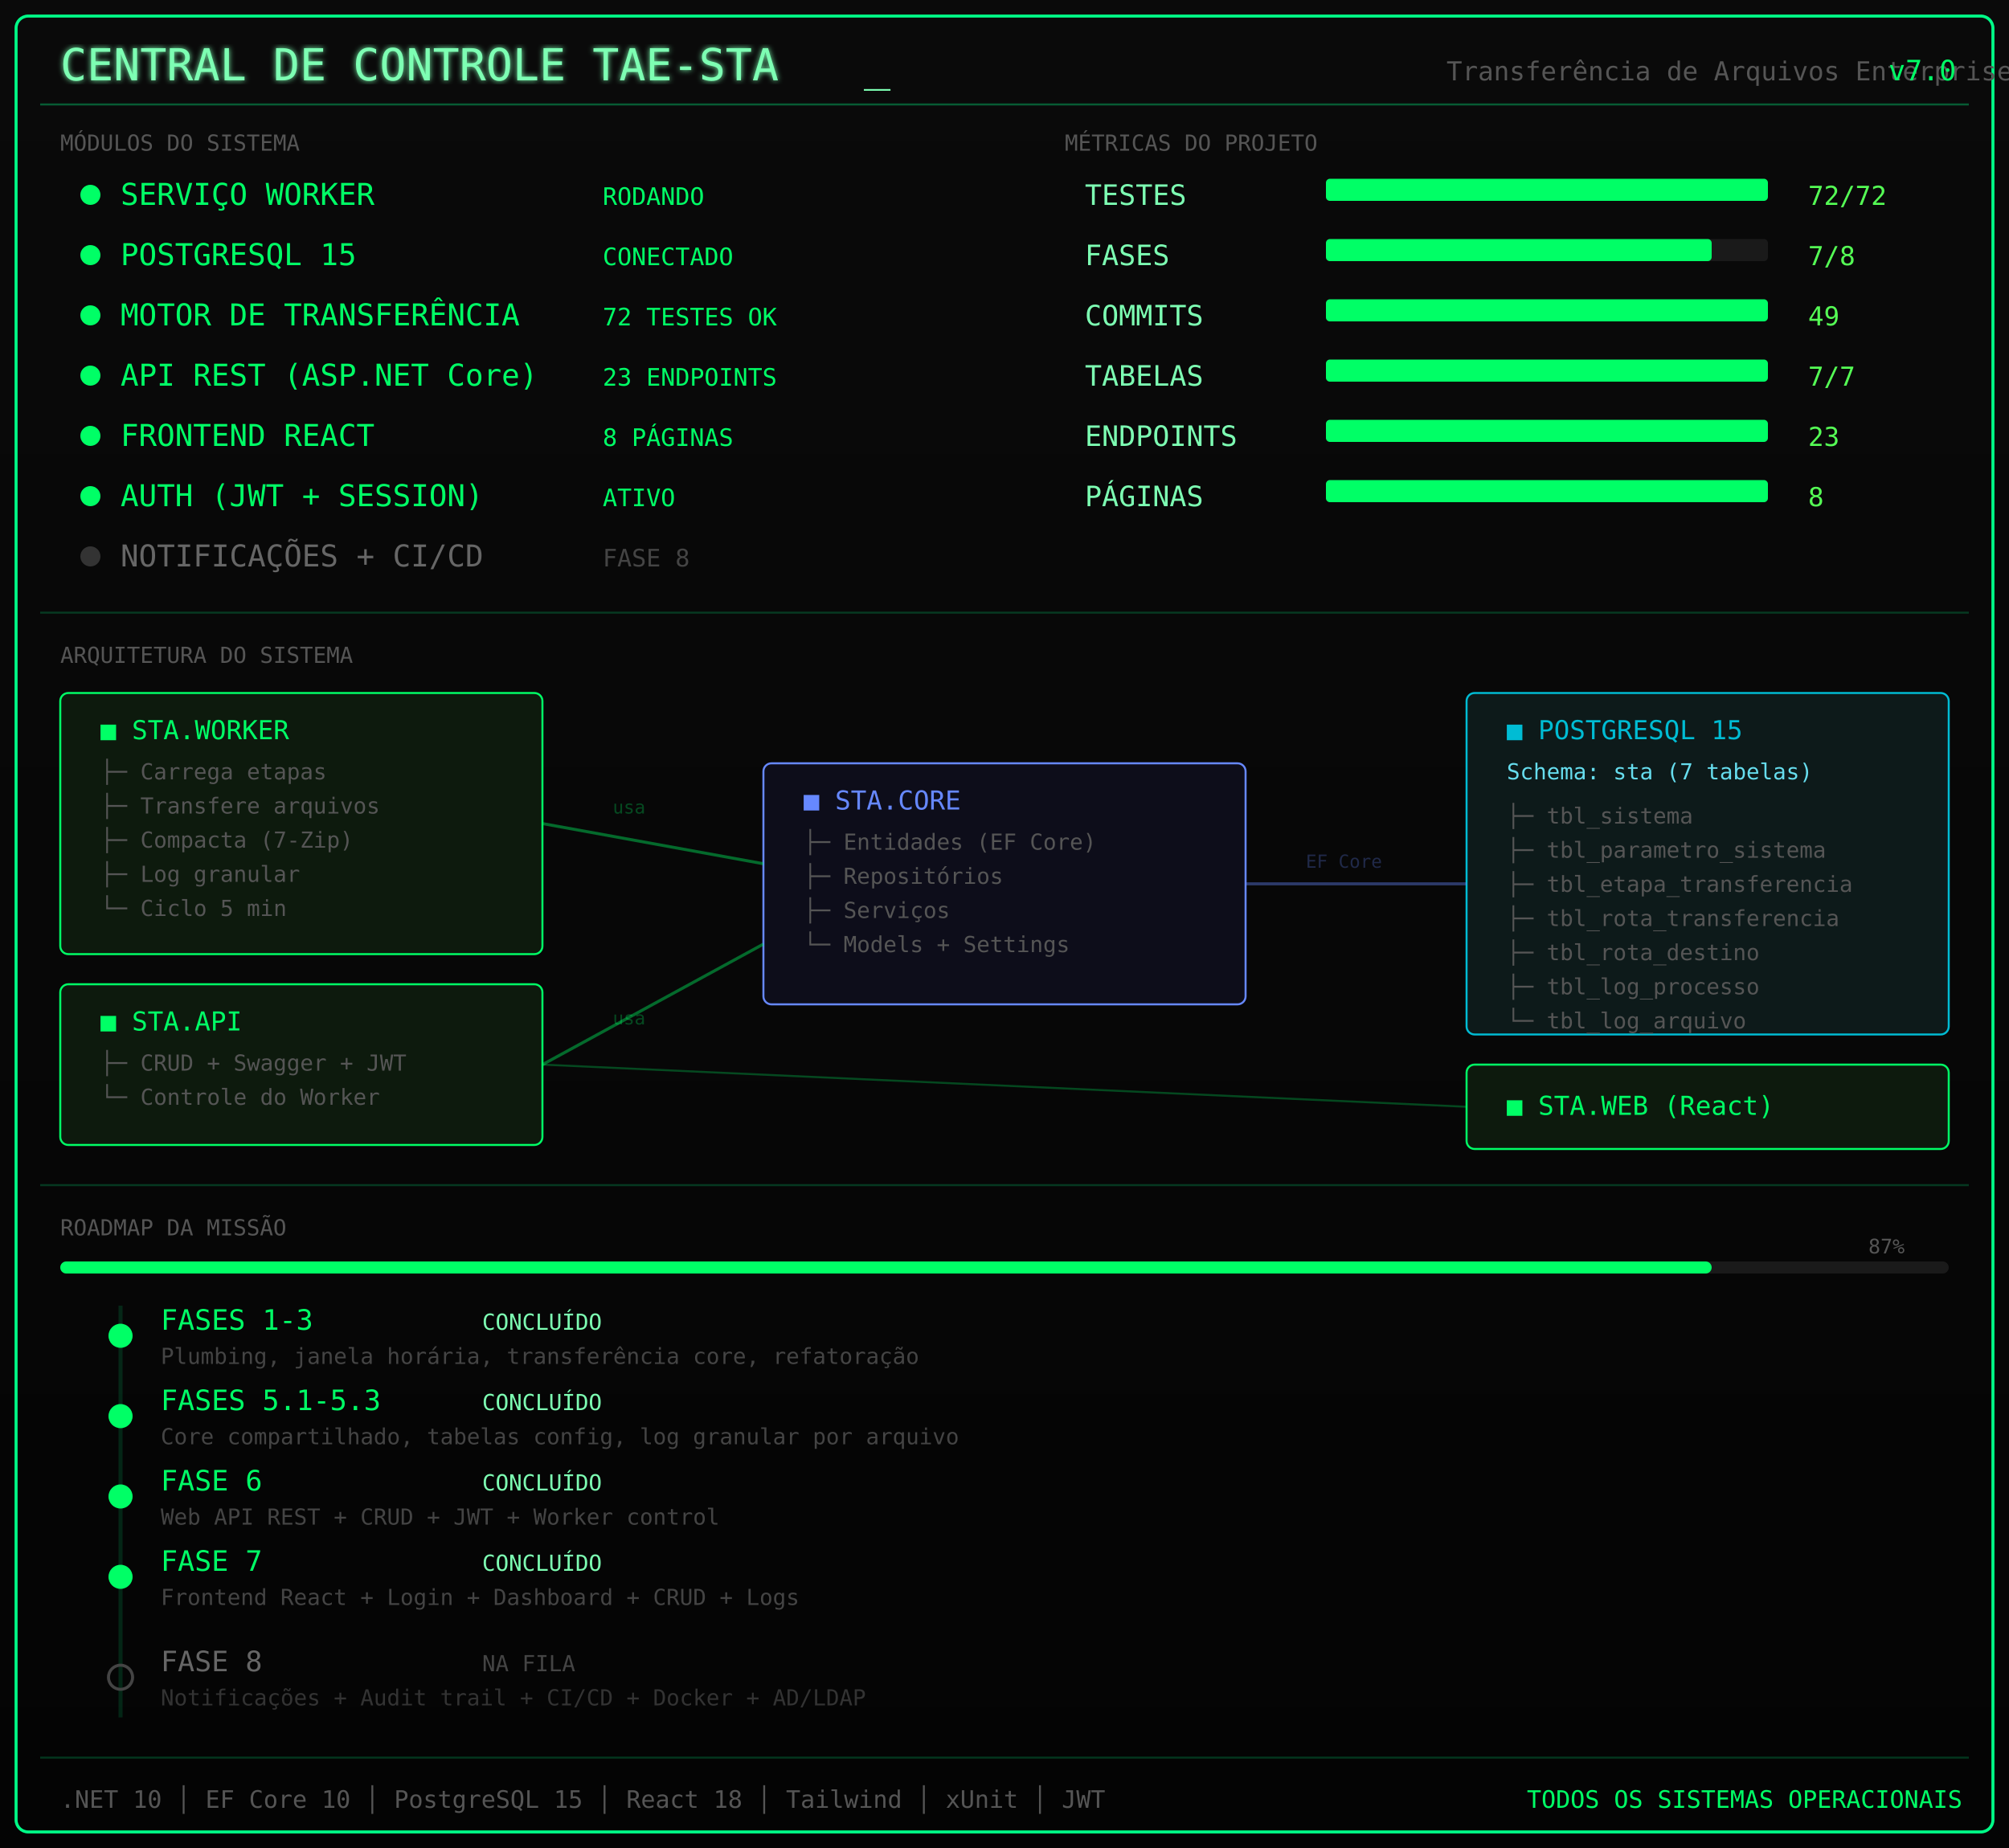
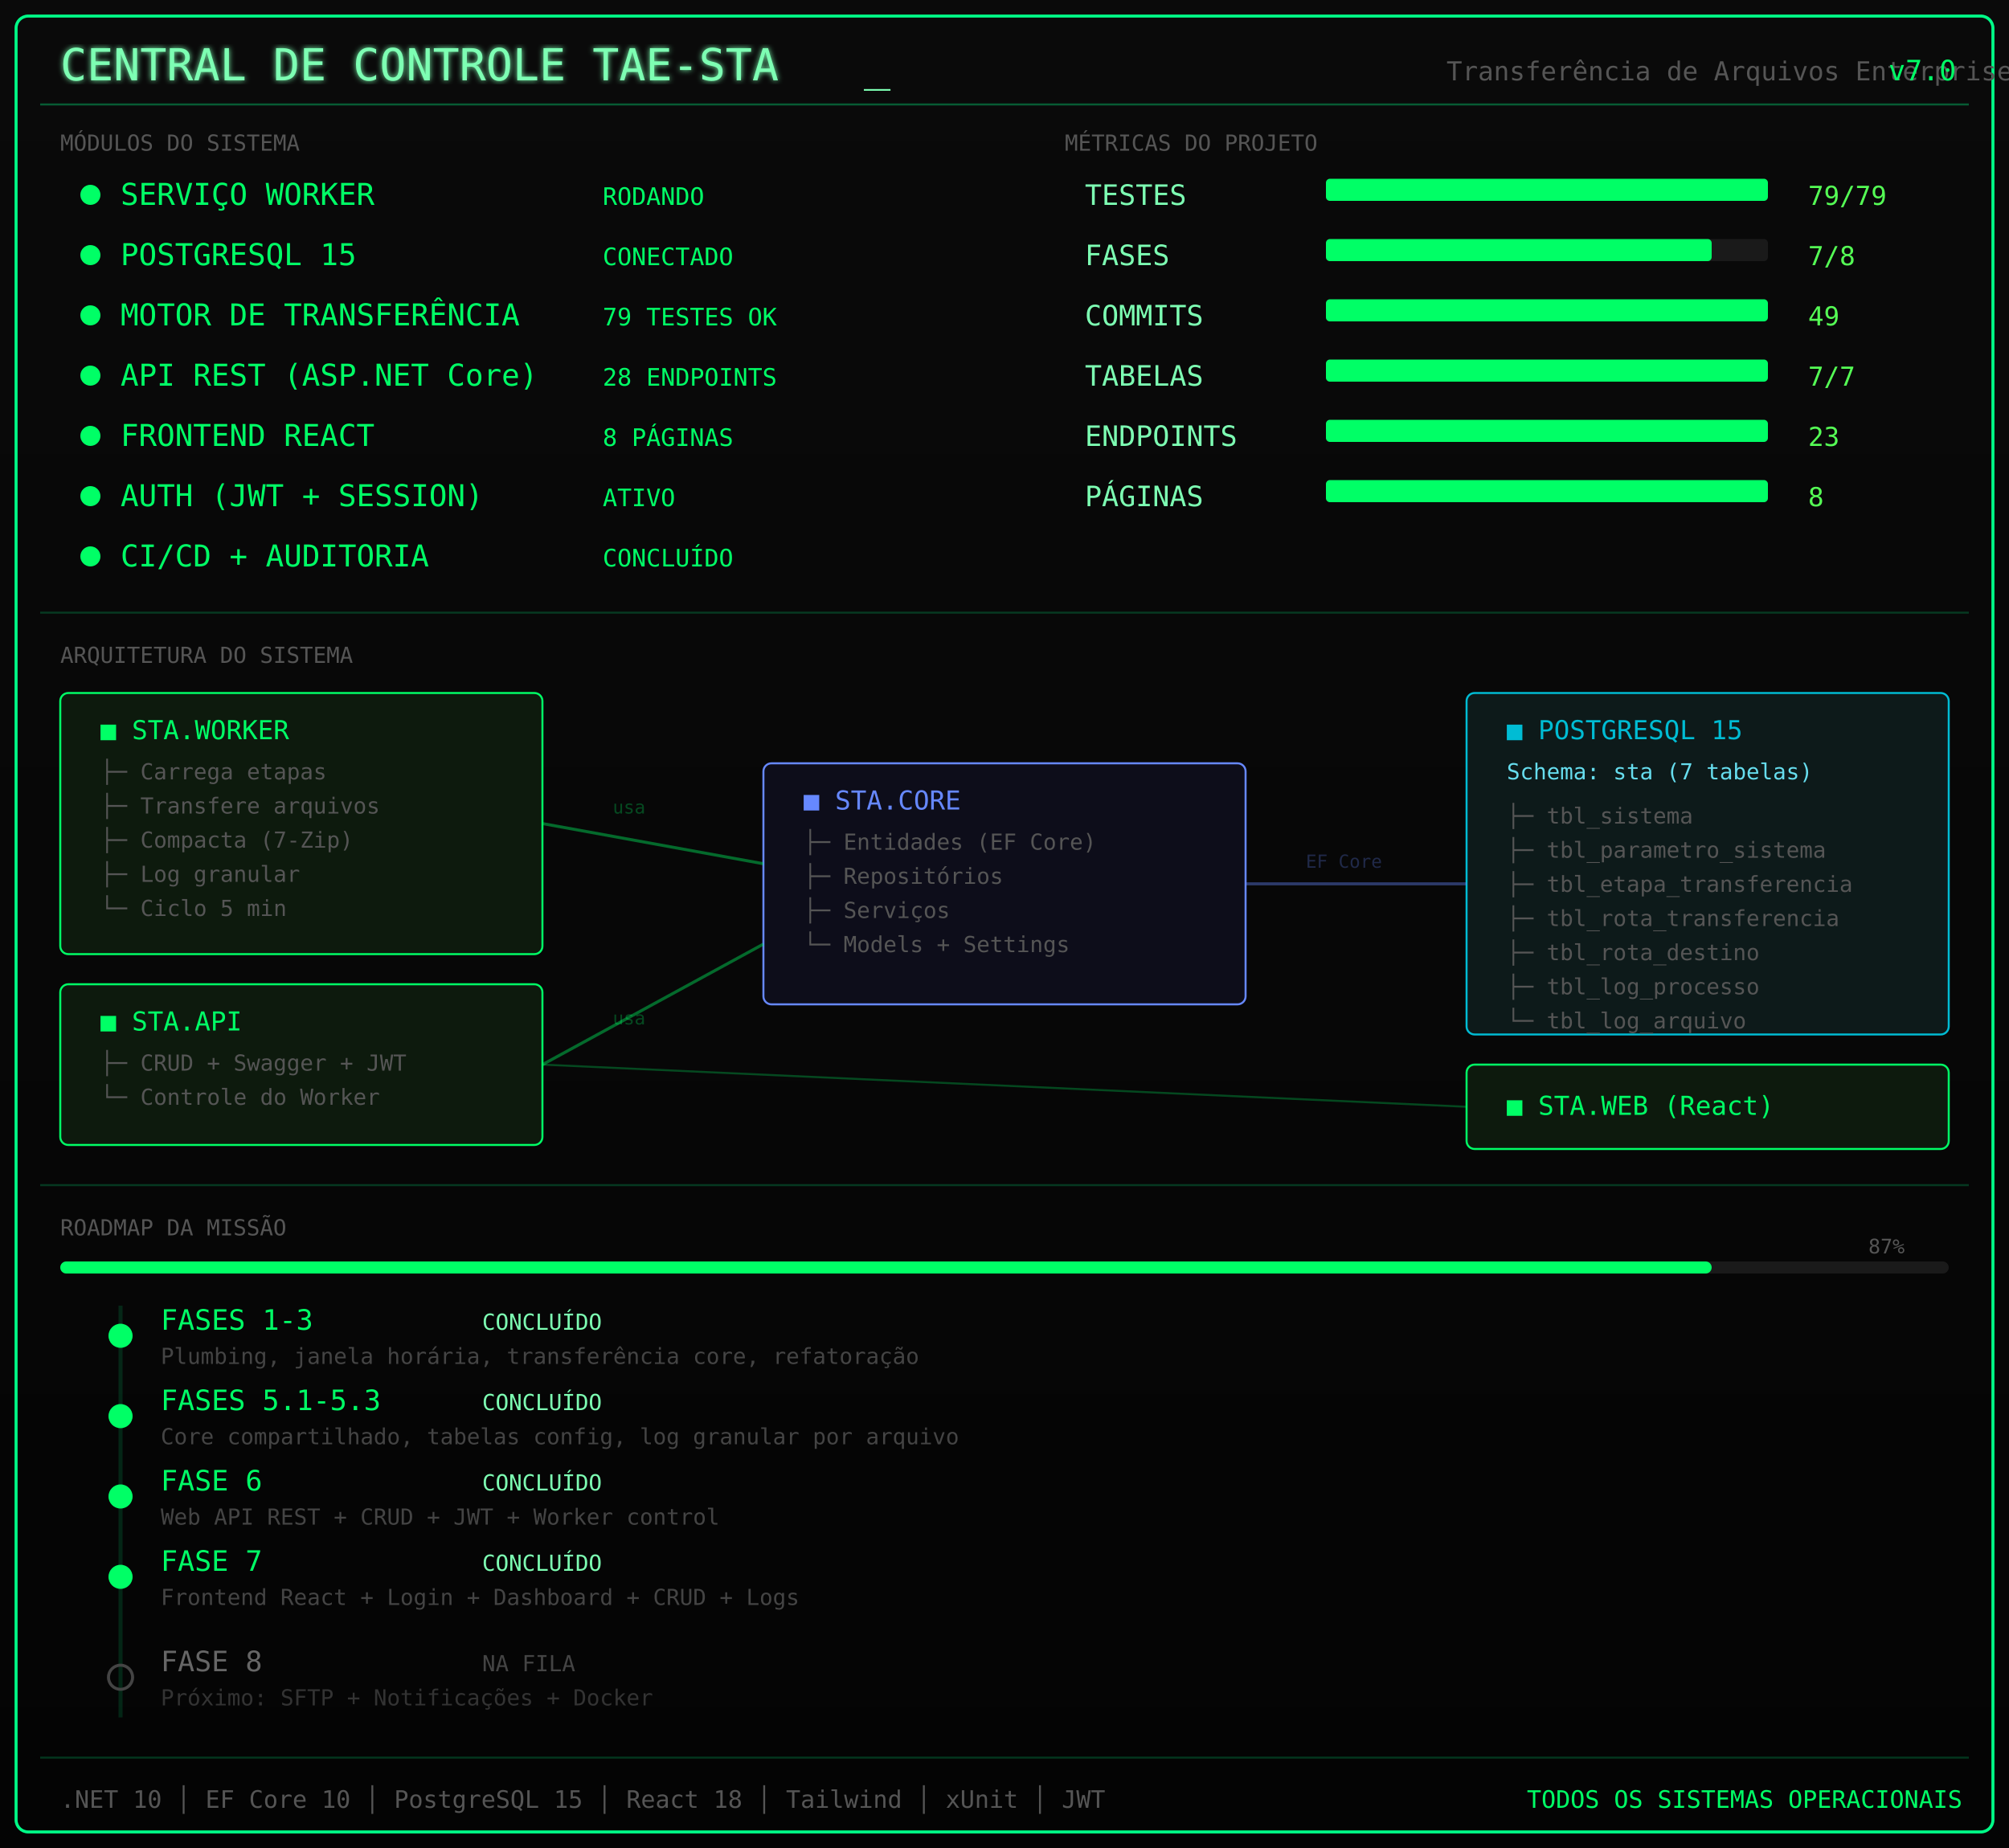
<svg xmlns="http://www.w3.org/2000/svg" width="1000" height="920" viewBox="0 0 1000 920">
  <style>
    @keyframes blink {
      0%, 100% { opacity: 1; }
      50% { opacity: 0; }
    }
    @keyframes pulse {
      0%, 100% { opacity: 1; }
      50% { opacity: 0.5; }
    }
    .cursor { animation: blink 1.2s step-end infinite; }
    .pulse-dot { animation: pulse 2s ease-in-out infinite; }
    .wip-bar { animation: pulse 2.5s ease-in-out infinite; }
  </style>
  <defs>
    <linearGradient id="bgMain" x1="0" y1="0" x2="0" y2="1">
      <stop offset="0%" stop-color="#0a0a0a" />
      <stop offset="100%" stop-color="#040404" />
    </linearGradient>
    <filter id="glowMain">
      <feGaussianBlur stdDeviation="1.5" result="blur" />
      <feMerge>
        <feMergeNode in="blur" />
        <feMergeNode in="SourceGraphic" />
      </feMerge>
    </filter>
  </defs>
  <rect width="100%" height="100%" fill="url(#bgMain)" />
  <rect x="8" y="8" width="984" height="904" rx="6" fill="none" stroke="#00ff88" stroke-width="1.5" />
  <text x="30" y="40" fill="#7dffb3" font-size="22" font-family="JetBrains Mono, Consolas, monospace" filter="url(#glowMain)">CENTRAL DE CONTROLE TAE-STA</text>
  <text x="430" y="40" fill="#7dffb3" font-size="22" font-family="JetBrains Mono, Consolas, monospace" class="cursor">_</text>
  <text x="720" y="40" fill="#555" font-size="13" font-family="JetBrains Mono, Consolas, monospace">Transferência de Arquivos Enterprise</text>
  <text x="940" y="40" fill="#00ff66" font-size="14" font-family="JetBrains Mono, Consolas, monospace">v7.0</text>
  <line x1="20" y1="52" x2="980" y2="52" stroke="#00ff8855" />
  <text x="30" y="75" fill="#555" font-size="11" font-family="JetBrains Mono, Consolas, monospace">MÓDULOS DO SISTEMA</text>
  <text x="530" y="75" fill="#555" font-size="11" font-family="JetBrains Mono, Consolas, monospace">MÉTRICAS DO PROJETO</text>
  <g font-family="JetBrains Mono, Consolas, monospace" font-size="15">
    <circle cx="45" cy="97" r="5" fill="#00ff66" class="pulse-dot" />
    <text x="60" y="102" fill="#00ff66">SERVIÇO WORKER</text>
    <text x="300" y="102" fill="#00ff66" font-size="12">RODANDO</text>
    <circle cx="45" cy="127" r="5" fill="#00ff66" />
    <text x="60" y="132" fill="#00ff66">POSTGRESQL 15</text>
    <text x="300" y="132" fill="#00ff66" font-size="12">CONECTADO</text>
    <circle cx="45" cy="157" r="5" fill="#00ff66" />
    <text x="60" y="162" fill="#00ff66">MOTOR DE TRANSFERÊNCIA</text>
-     <text x="300" y="162" fill="#00ff66" font-size="12">72 TESTES OK</text>
+     <text x="300" y="162" fill="#00ff66" font-size="12">79 TESTES OK</text>
    <circle cx="45" cy="187" r="5" fill="#00ff66" />
    <text x="60" y="192" fill="#00ff66">API REST (ASP.NET Core)</text>
-     <text x="300" y="192" fill="#00ff66" font-size="12">23 ENDPOINTS</text>
+     <text x="300" y="192" fill="#00ff66" font-size="12">28 ENDPOINTS</text>
    <circle cx="45" cy="217" r="5" fill="#00ff66" />
    <text x="60" y="222" fill="#00ff66">FRONTEND REACT</text>
    <text x="300" y="222" fill="#00ff66" font-size="12">8 PÁGINAS</text>
    <circle cx="45" cy="247" r="5" fill="#00ff66" />
    <text x="60" y="252" fill="#00ff66">AUTH (JWT + SESSION)</text>
    <text x="300" y="252" fill="#00ff66" font-size="12">ATIVO</text>
-     <circle cx="45" cy="277" r="5" fill="#333" />
-     <text x="60" y="282" fill="#666">NOTIFICAÇÕES + CI/CD</text>
-     <text x="300" y="282" fill="#444" font-size="12">FASE 8</text>
+     <circle cx="45" cy="277" r="5" fill="#00ff66" />
+     <text x="60" y="282" fill="#00ff66">CI/CD + AUDITORIA</text>
+     <text x="300" y="282" fill="#00ff66" font-size="12">CONCLUÍDO</text>
  </g>
  <g font-family="JetBrains Mono, Consolas, monospace" font-size="14">
    <text x="540" y="102" fill="#7dffb3">TESTES</text>
    <rect x="660" y="89" width="220" height="11" rx="2" fill="#1a1a1a" />
    <rect x="660" y="89" width="220" height="11" rx="2" fill="#00ff66" />
-     <text x="900" y="102" fill="#55ff55" font-size="13">72/72</text>
+     <text x="900" y="102" fill="#55ff55" font-size="13">79/79</text>
    <text x="540" y="132" fill="#7dffb3">FASES</text>
    <rect x="660" y="119" width="220" height="11" rx="2" fill="#1a1a1a" />
    <rect x="660" y="119" width="192" height="11" rx="2" fill="#00ff66" />
    <text x="900" y="132" fill="#55ff55" font-size="13">7/8</text>
    <text x="540" y="162" fill="#7dffb3">COMMITS</text>
    <rect x="660" y="149" width="220" height="11" rx="2" fill="#1a1a1a" />
    <rect x="660" y="149" width="220" height="11" rx="2" fill="#00ff66" />
    <text x="900" y="162" fill="#55ff55" font-size="13">49</text>
    <text x="540" y="192" fill="#7dffb3">TABELAS</text>
    <rect x="660" y="179" width="220" height="11" rx="2" fill="#1a1a1a" />
    <rect x="660" y="179" width="220" height="11" rx="2" fill="#00ff66" />
    <text x="900" y="192" fill="#55ff55" font-size="13">7/7</text>
    <text x="540" y="222" fill="#7dffb3">ENDPOINTS</text>
    <rect x="660" y="209" width="220" height="11" rx="2" fill="#1a1a1a" />
    <rect x="660" y="209" width="220" height="11" rx="2" fill="#00ff66" />
    <text x="900" y="222" fill="#55ff55" font-size="13">23</text>
    <text x="540" y="252" fill="#7dffb3">PÁGINAS</text>
    <rect x="660" y="239" width="220" height="11" rx="2" fill="#1a1a1a" />
    <rect x="660" y="239" width="220" height="11" rx="2" fill="#00ff66" />
    <text x="900" y="252" fill="#55ff55" font-size="13">8</text>
  </g>
  <line x1="20" y1="305" x2="980" y2="305" stroke="#00ff8833" />
  <text x="30" y="330" fill="#555" font-size="11" font-family="JetBrains Mono, Consolas, monospace">ARQUITETURA DO SISTEMA</text>
  <rect x="30" y="345" width="240" height="130" rx="4" fill="#0d1a0d" stroke="#00ff66" stroke-width="1" />
  <text x="50" y="368" fill="#00ff66" font-size="13" font-family="JetBrains Mono, Consolas, monospace">■ STA.WORKER</text>
  <text x="50" y="388" fill="#555" font-size="11" font-family="JetBrains Mono, Consolas, monospace">├─ Carrega etapas</text>
  <text x="50" y="405" fill="#555" font-size="11" font-family="JetBrains Mono, Consolas, monospace">├─ Transfere arquivos</text>
  <text x="50" y="422" fill="#555" font-size="11" font-family="JetBrains Mono, Consolas, monospace">├─ Compacta (7-Zip)</text>
  <text x="50" y="439" fill="#555" font-size="11" font-family="JetBrains Mono, Consolas, monospace">├─ Log granular</text>
  <text x="50" y="456" fill="#555" font-size="11" font-family="JetBrains Mono, Consolas, monospace">└─ Ciclo 5 min</text>
  <rect x="30" y="490" width="240" height="80" rx="4" fill="#0d1a0d" stroke="#00ff66" stroke-width="1" />
  <text x="50" y="513" fill="#00ff66" font-size="13" font-family="JetBrains Mono, Consolas, monospace">■ STA.API</text>
  <text x="50" y="533" fill="#555" font-size="11" font-family="JetBrains Mono, Consolas, monospace">├─ CRUD + Swagger + JWT</text>
  <text x="50" y="550" fill="#555" font-size="11" font-family="JetBrains Mono, Consolas, monospace">└─ Controle do Worker</text>
  <rect x="380" y="380" width="240" height="120" rx="4" fill="#0d0d1a" stroke="#6688ff" stroke-width="1" />
  <text x="400" y="403" fill="#6688ff" font-size="13" font-family="JetBrains Mono, Consolas, monospace">■ STA.CORE</text>
  <text x="400" y="423" fill="#555" font-size="11" font-family="JetBrains Mono, Consolas, monospace">├─ Entidades (EF Core)</text>
  <text x="400" y="440" fill="#555" font-size="11" font-family="JetBrains Mono, Consolas, monospace">├─ Repositórios</text>
  <text x="400" y="457" fill="#555" font-size="11" font-family="JetBrains Mono, Consolas, monospace">├─ Serviços</text>
  <text x="400" y="474" fill="#555" font-size="11" font-family="JetBrains Mono, Consolas, monospace">└─ Models + Settings</text>
  <rect x="730" y="345" width="240" height="170" rx="4" fill="#0d1a1a" stroke="#00bcd4" stroke-width="1" />
  <text x="750" y="368" fill="#00bcd4" font-size="13" font-family="JetBrains Mono, Consolas, monospace">■ POSTGRESQL 15</text>
  <text x="750" y="388" fill="#66ddee" font-size="11" font-family="JetBrains Mono, Consolas, monospace">Schema: sta (7 tabelas)</text>
  <text x="750" y="410" fill="#555" font-size="11" font-family="JetBrains Mono, Consolas, monospace">├─ tbl_sistema</text>
  <text x="750" y="427" fill="#555" font-size="11" font-family="JetBrains Mono, Consolas, monospace">├─ tbl_parametro_sistema</text>
  <text x="750" y="444" fill="#555" font-size="11" font-family="JetBrains Mono, Consolas, monospace">├─ tbl_etapa_transferencia</text>
  <text x="750" y="461" fill="#555" font-size="11" font-family="JetBrains Mono, Consolas, monospace">├─ tbl_rota_transferencia</text>
  <text x="750" y="478" fill="#555" font-size="11" font-family="JetBrains Mono, Consolas, monospace">├─ tbl_rota_destino</text>
  <text x="750" y="495" fill="#555" font-size="11" font-family="JetBrains Mono, Consolas, monospace">├─ tbl_log_processo</text>
  <text x="750" y="512" fill="#555" font-size="11" font-family="JetBrains Mono, Consolas, monospace">└─ tbl_log_arquivo</text>
  <rect x="730" y="530" width="240" height="42" rx="4" fill="#0d1a0d" stroke="#00ff66" stroke-width="1" />
  <text x="750" y="555" fill="#00ff66" font-size="13" font-family="JetBrains Mono, Consolas, monospace">■ STA.WEB (React)</text>
  <line x1="270" y1="410" x2="380" y2="430" stroke="#00ff6666" stroke-width="1.5" />
  <line x1="270" y1="530" x2="380" y2="470" stroke="#00ff6666" stroke-width="1.5" />
  <line x1="620" y1="440" x2="730" y2="440" stroke="#6688ff66" stroke-width="1.5" />
  <line x1="730" y1="551" x2="270" y2="530" stroke="#00ff6644" stroke-width="1" />
  <text x="305" y="405" fill="#00ff6644" font-size="9" font-family="JetBrains Mono, Consolas, monospace">usa</text>
  <text x="305" y="510" fill="#00ff6644" font-size="9" font-family="JetBrains Mono, Consolas, monospace">usa</text>
  <text x="650" y="432" fill="#6688ff44" font-size="9" font-family="JetBrains Mono, Consolas, monospace">EF Core</text>
  <line x1="20" y1="590" x2="980" y2="590" stroke="#00ff8833" />
  <text x="30" y="615" fill="#555" font-size="11" font-family="JetBrains Mono, Consolas, monospace">ROADMAP DA MISSÃO</text>
  <rect x="30" y="628" width="940" height="6" rx="3" fill="#1a1a1a" />
  <rect x="30" y="628" width="822" height="6" rx="3" fill="#00ff66" />
  <text x="930" y="624" fill="#555" font-size="10" font-family="JetBrains Mono, Consolas, monospace">87%</text>
  <line x1="60" y1="650" x2="60" y2="855" stroke="#00ff8822" stroke-width="2" />
  <g font-family="JetBrains Mono, Consolas, monospace">
    <circle cx="60" cy="665" r="6" fill="#00ff66" />
    <text x="80" y="662" fill="#00ff66" font-size="14">FASES 1-3</text>
    <text x="240" y="662" fill="#7dffb3" font-size="11">CONCLUÍDO</text>
    <text x="80" y="679" fill="#444" font-size="11">Plumbing, janela horária, transferência core, refatoração</text>
    <circle cx="60" cy="705" r="6" fill="#00ff66" />
    <text x="80" y="702" fill="#00ff66" font-size="14">FASES 5.1-5.3</text>
    <text x="240" y="702" fill="#7dffb3" font-size="11">CONCLUÍDO</text>
    <text x="80" y="719" fill="#444" font-size="11">Core compartilhado, tabelas config, log granular por arquivo</text>
    <circle cx="60" cy="745" r="6" fill="#00ff66" />
    <text x="80" y="742" fill="#00ff66" font-size="14">FASE 6</text>
    <text x="240" y="742" fill="#7dffb3" font-size="11">CONCLUÍDO</text>
    <text x="80" y="759" fill="#444" font-size="11">Web API REST + CRUD + JWT + Worker control</text>
    <circle cx="60" cy="785" r="6" fill="#00ff66" />
    <text x="80" y="782" fill="#00ff66" font-size="14">FASE 7</text>
    <text x="240" y="782" fill="#7dffb3" font-size="11">CONCLUÍDO</text>
    <text x="80" y="799" fill="#444" font-size="11">Frontend React + Login + Dashboard + CRUD + Logs</text>
    <circle cx="60" cy="835" r="6" fill="none" stroke="#444" stroke-width="1.5" />
    <text x="80" y="832" fill="#666" font-size="14">FASE 8</text>
    <text x="240" y="832" fill="#444" font-size="11">NA FILA</text>
-     <text x="80" y="849" fill="#333" font-size="11">Notificações + Audit trail + CI/CD + Docker + AD/LDAP</text>
+     <text x="80" y="849" fill="#333" font-size="11">Próximo: SFTP + Notificações + Docker</text>
  </g>
  <line x1="20" y1="875" x2="980" y2="875" stroke="#00ff8833" />
  <g fill="#555" font-size="12" font-family="JetBrains Mono, Consolas, monospace">
    <text x="30" y="900">.NET 10 │ EF Core 10 │ PostgreSQL 15 │ React 18 │ Tailwind │ xUnit │ JWT</text>
    <text x="760" y="900" fill="#00ff66">TODOS OS SISTEMAS OPERACIONAIS</text>
  </g>
</svg>
